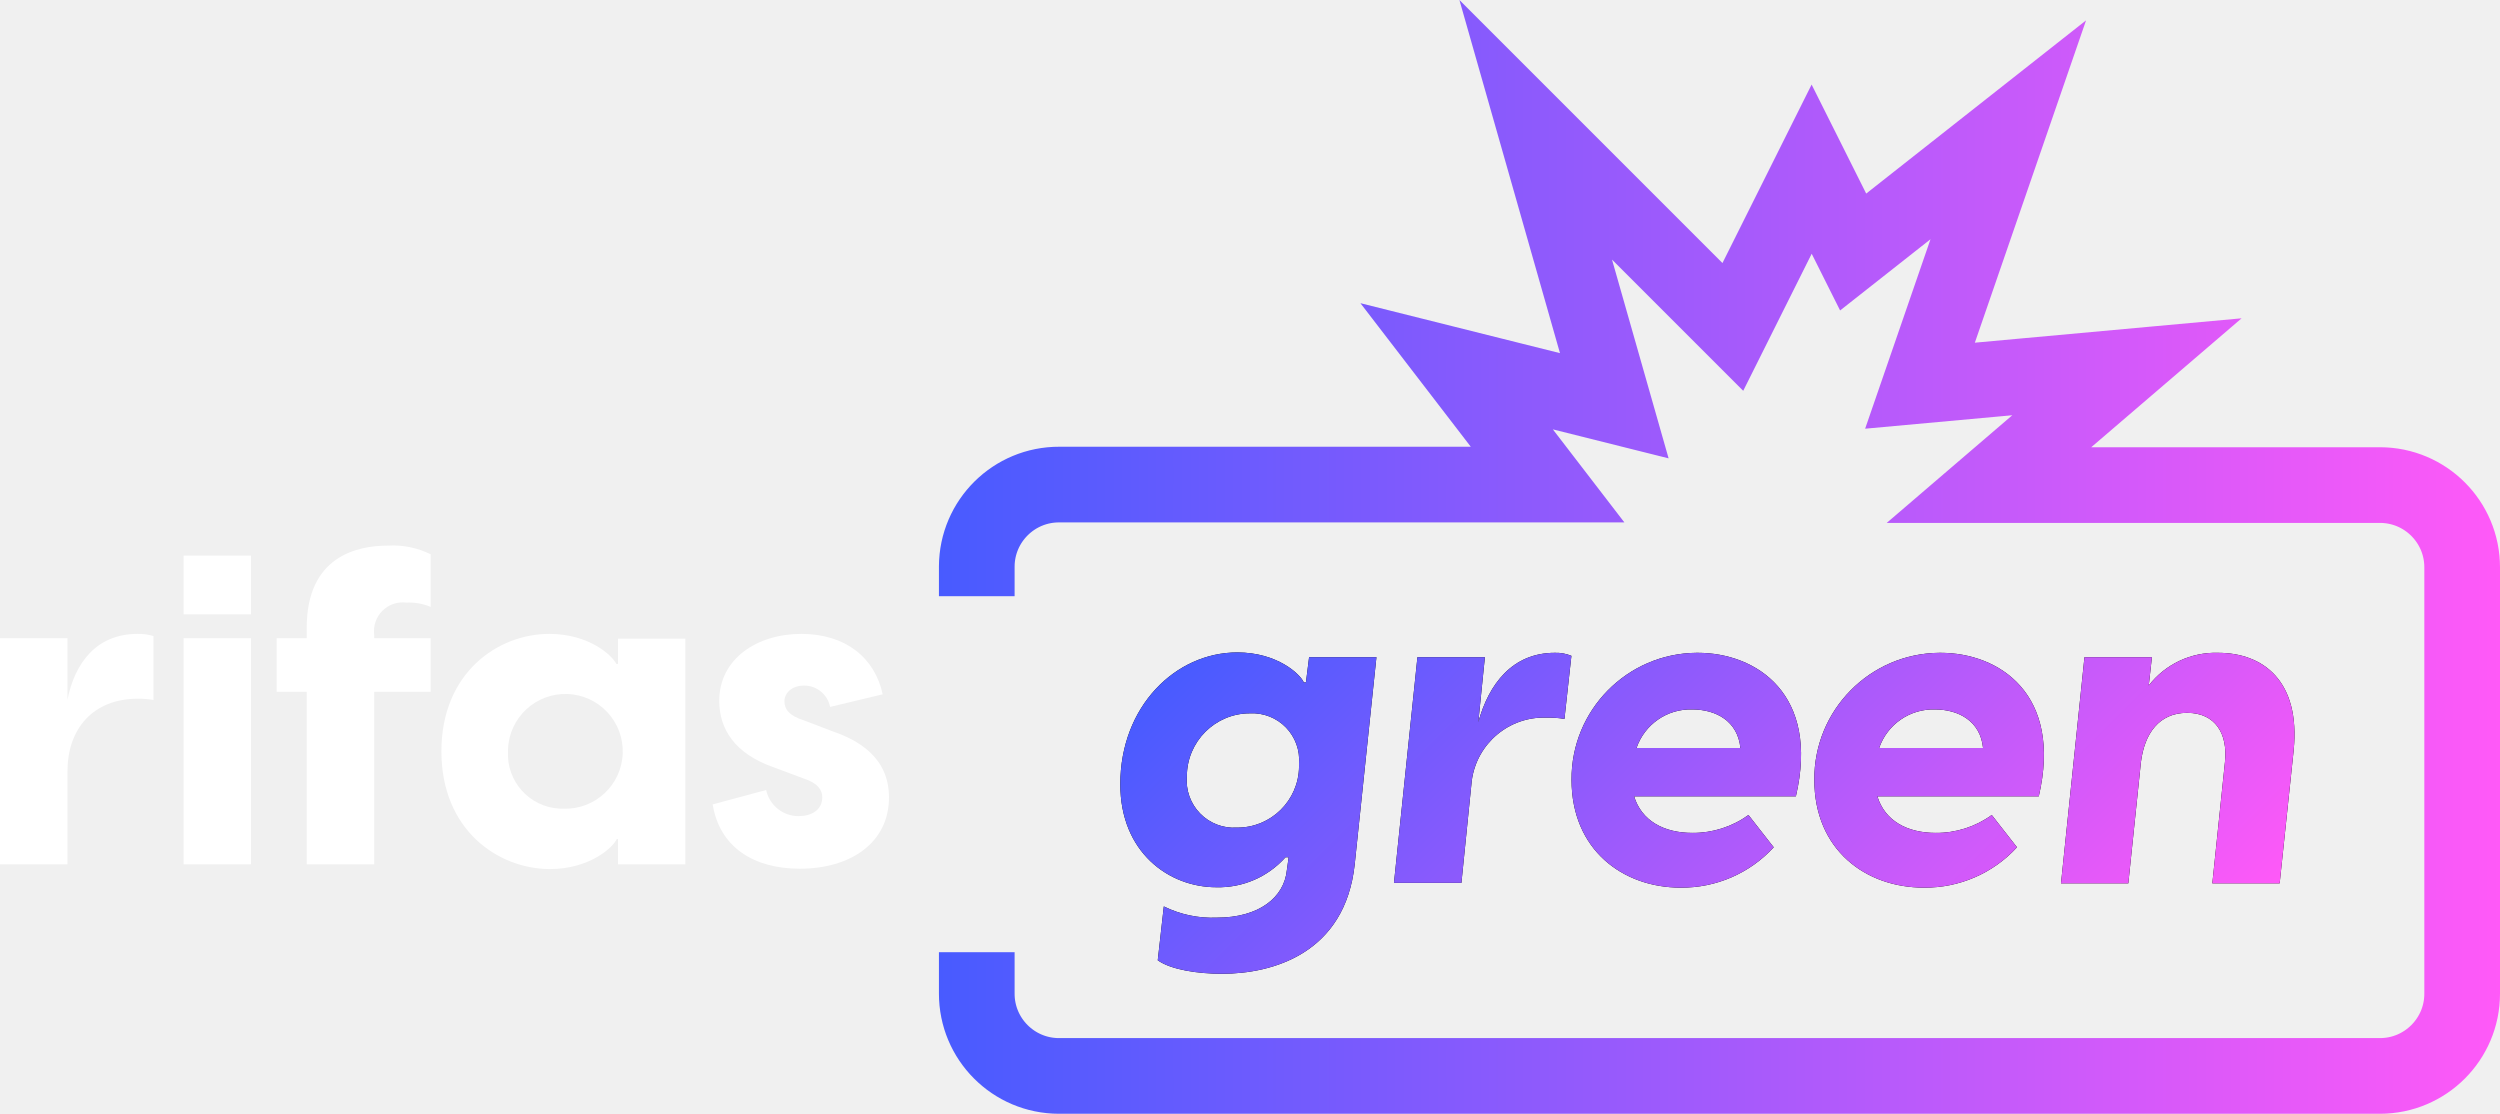
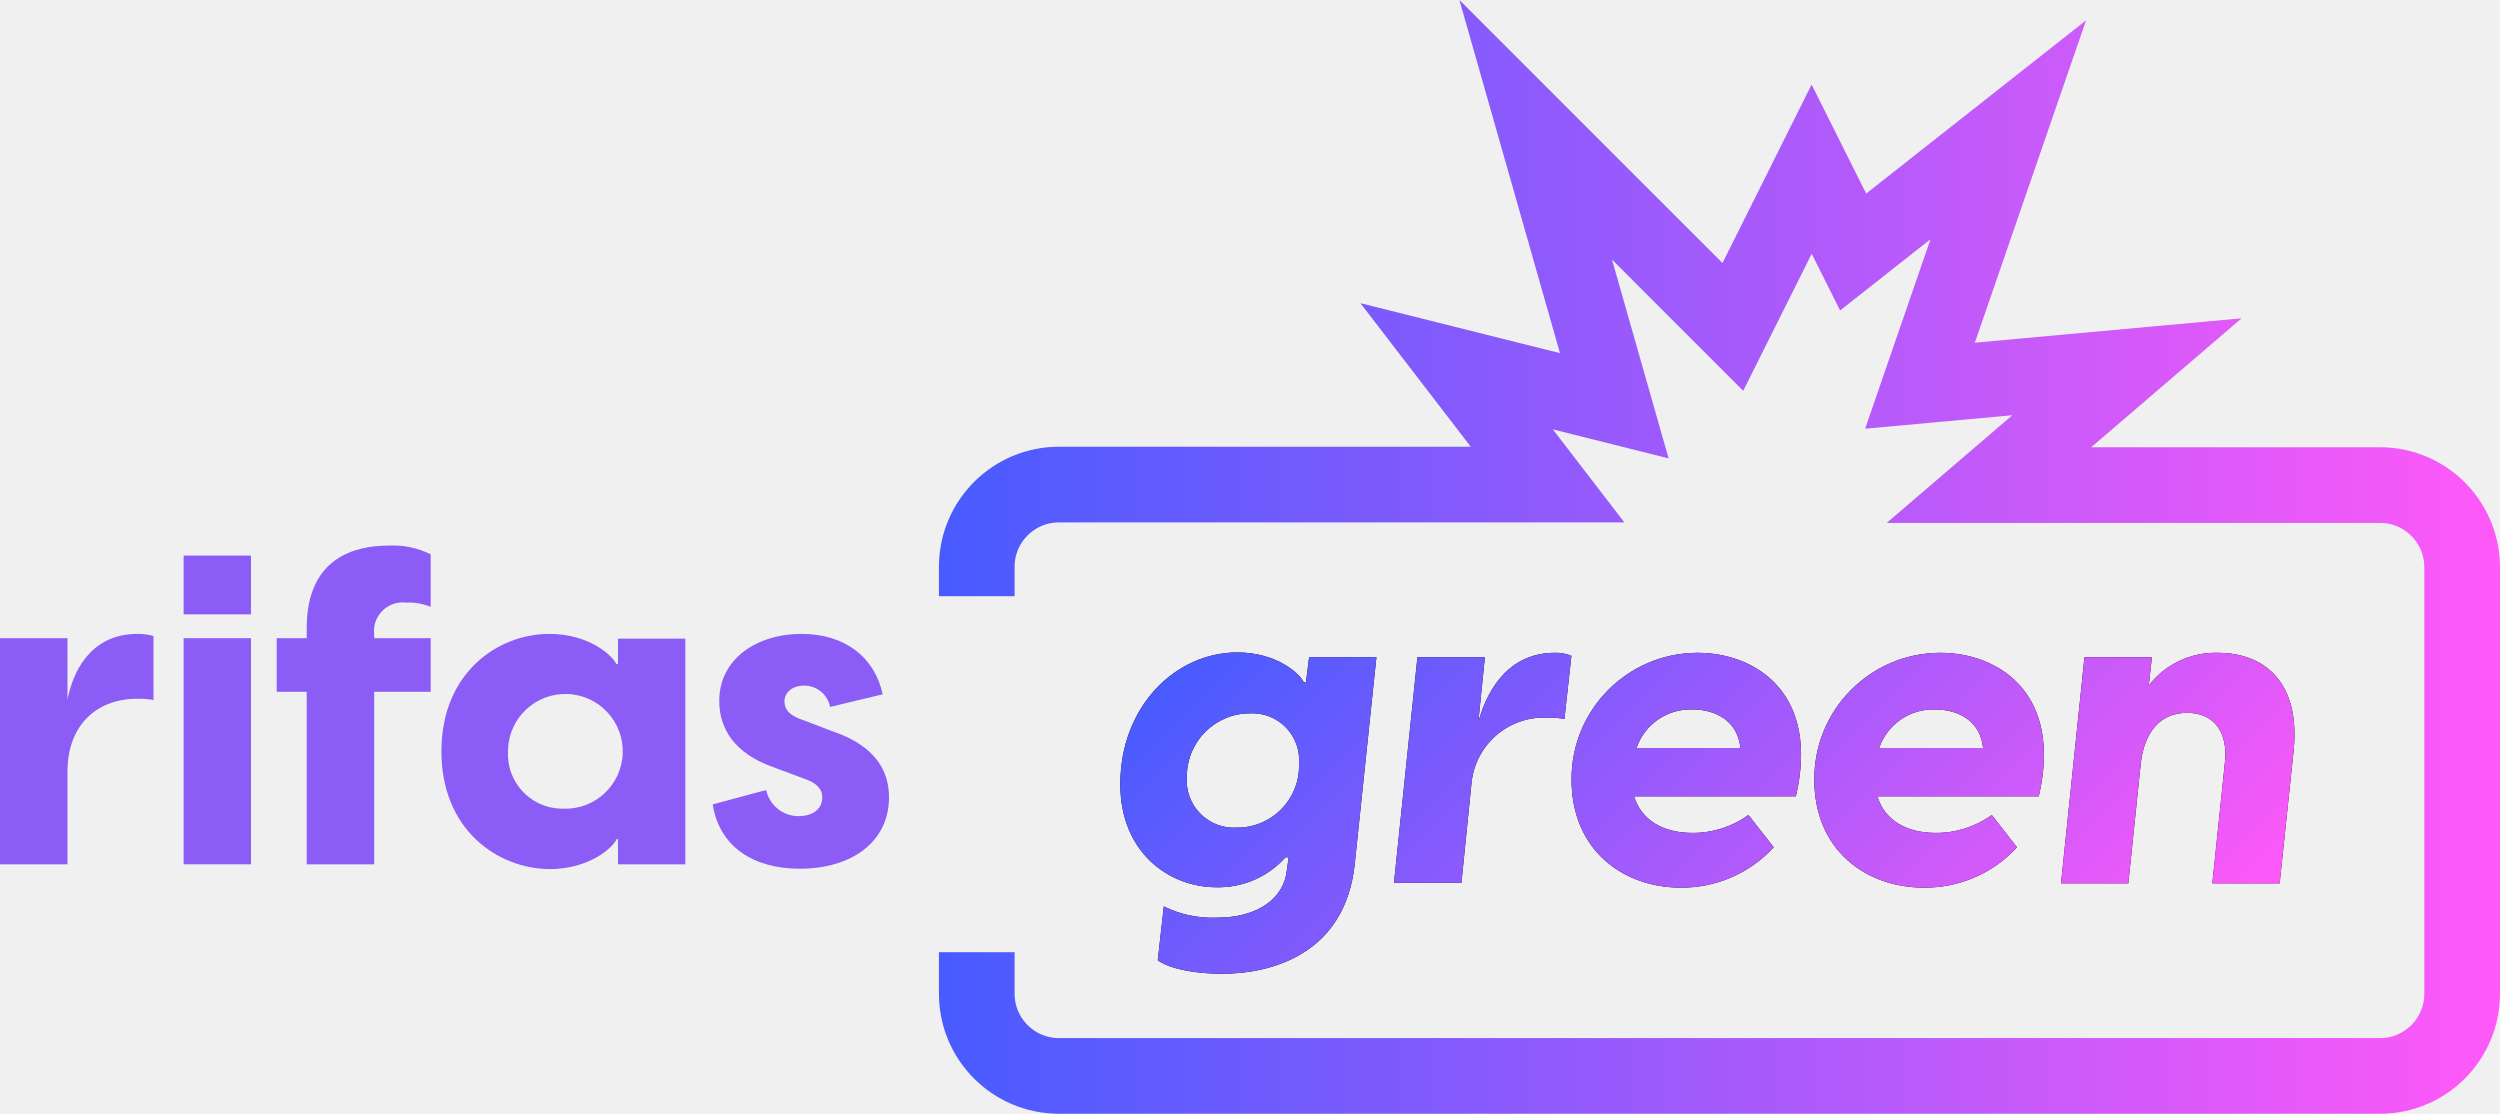
<svg xmlns="http://www.w3.org/2000/svg" xmlns:xlink="http://www.w3.org/1999/xlink" viewBox="0 0 198.23 88.313">
  <defs>
    <linearGradient id="a" x1="85.323" y1="35.002" x2="137.572" y2="-17.247" gradientTransform="matrix(1, 0, 0, -1, 6, 90)" gradientUnits="userSpaceOnUse">
      <stop offset="0" stop-color="#485bff" />
      <stop offset="1" stop-color="#ff59f8" />
    </linearGradient>
    <linearGradient id="b" x1="95.433" y1="45.112" x2="147.683" y2="-7.138" xlink:href="#a" />
    <linearGradient id="c" x1="103.548" y1="53.228" x2="155.798" y2="0.978" xlink:href="#a" />
    <linearGradient id="d" x1="113.175" y1="62.855" x2="165.425" y2="10.605" xlink:href="#a" />
    <linearGradient id="e" x1="122.211" y1="71.891" x2="174.461" y2="19.641" xlink:href="#a" />
    <linearGradient id="f" x1="74.45" y1="45.826" x2="198.23" y2="45.826" gradientTransform="matrix(1, 0, 0, -1, 0, 90)" xlink:href="#a" />
  </defs>
-   <path d="M0,50.62H5.35v4.87c.58-2.9,2.3-5.21,5.55-5.21a4.12,4.12,0,0,1,1.27.17v5.07a7.079,7.079,0,0,0-1.24-.1c-3.55,0-5.58,2.38-5.58,5.76v7.37H0Z" transform="translate(0 -0.01747)" fill="#fff" />
-   <path d="M14.56,44.07H19.9v4.66H14.56Zm0,6.55H19.9V68.55H14.56Z" transform="translate(0 -0.01747)" fill="#fff" />
-   <path d="M30.77,43.28a6.7,6.7,0,0,1,3.38.69v4.17a4.42,4.42,0,0,0-1.93-.34,2.28,2.28,0,0,0-2.55,2.55v.27h4.48v4.25H29.67V68.55H24.32V54.87H21.94V50.62h2.38V49.8C24.32,44.14,28.29,43.28,30.77,43.28Z" transform="translate(0 -0.01747)" fill="#fff" />
-   <path d="M35,59.59c0-6.24,4.49-9.31,8.55-9.31,3.18,0,5,1.72,5.32,2.38H49v-2h5.34V68.55H49v-2h-.1c-.28.65-2.14,2.38-5.32,2.38C39.47,68.9,35,65.83,35,59.59Zm9.66,4.55a4.55,4.55,0,1,0-4.377-4.717q-.003.083-.003.167a4.32,4.32,0,0,0,4.084,4.544q.138.007.276.006Z" transform="translate(0 -0.01747)" fill="#fff" />
-   <path d="M56.51,63.8l4.24-1.14a2.62,2.62,0,0,0,2.59,2.07c1,0,1.86-.49,1.86-1.49,0-.58-.34-1.13-1.52-1.51l-2.41-.9c-3-1.07-4.24-3-4.24-5.24,0-3.34,3-5.31,6.51-5.31s5.83,1.9,6.45,4.79l-4.17,1a2.09,2.09,0,0,0-2.07-1.69c-1,0-1.55.62-1.55,1.24s.35,1.14,1.55,1.52L66,58c1.93.66,4.49,2,4.49,5.24,0,3.62-3.07,5.66-7.07,5.66C59.79,68.9,57.06,67.21,56.51,63.8Z" transform="translate(0 -0.01747)" fill="#fff" />
+   <path d="M0,50.62H5.35v4.87c.58-2.9,2.3-5.21,5.55-5.21a4.12,4.12,0,0,1,1.27.17v5.07a7.079,7.079,0,0,0-1.24-.1c-3.55,0-5.58,2.38-5.58,5.76v7.37H0Z" transform="translate(0 -0.01747)" fill="#8b5cf6" />
+   <path d="M14.56,44.07H19.9v4.66H14.56Zm0,6.55H19.9V68.55H14.56Z" transform="translate(0 -0.01747)" fill="#8b5cf6" />
+   <path d="M30.77,43.28a6.7,6.7,0,0,1,3.38.69v4.17a4.42,4.42,0,0,0-1.93-.34,2.28,2.28,0,0,0-2.55,2.55v.27h4.48v4.25H29.67V68.55H24.32V54.87H21.94V50.62h2.38V49.8C24.32,44.14,28.29,43.28,30.77,43.28Z" transform="translate(0 -0.01747)" fill="#8b5cf6" />
+   <path d="M35,59.59c0-6.24,4.49-9.31,8.55-9.31,3.18,0,5,1.72,5.32,2.38H49v-2h5.34V68.55H49v-2h-.1c-.28.65-2.14,2.38-5.32,2.38C39.47,68.9,35,65.83,35,59.59Zm9.66,4.55a4.55,4.55,0,1,0-4.377-4.717q-.003.083-.003.167a4.32,4.32,0,0,0,4.084,4.544q.138.007.276.006Z" transform="translate(0 -0.01747)" fill="#8b5cf6" />
+   <path d="M56.51,63.8l4.24-1.14a2.62,2.62,0,0,0,2.59,2.07c1,0,1.86-.49,1.86-1.49,0-.58-.34-1.13-1.52-1.51l-2.41-.9c-3-1.07-4.24-3-4.24-5.24,0-3.34,3-5.31,6.51-5.31s5.83,1.9,6.45,4.79l-4.17,1a2.09,2.09,0,0,0-2.07-1.69c-1,0-1.55.62-1.55,1.24s.35,1.14,1.55,1.52L66,58c1.93.66,4.49,2,4.49,5.24,0,3.62-3.07,5.66-7.07,5.66C59.79,68.9,57.06,67.21,56.51,63.8Z" transform="translate(0 -0.01747)" fill="#8b5cf6" />
  <path d="M91.8,76.16l.48-4.27a8.7,8.7,0,0,0,4.21.89c3.31,0,5.34-1.58,5.55-3.79l.14-1h-.25a7.11,7.11,0,0,1-5.48,2.38c-3.76,0-7.62-2.76-7.62-8.17,0-6.17,4.38-10.45,9.28-10.45,3.17,0,5,1.73,5.27,2.38h.17l.25-2h5.34l-1.72,16.41c-.76,7.1-6.55,8.69-10.52,8.69C95,77.23,92.87,76.92,91.8,76.16Zm6.27-10.52a4.89,4.89,0,0,0,4.933-4.847q.001-.107-.003-.213a3.71,3.71,0,0,0-3.89-4,5,5,0,0,0-5,5,3.74,3.74,0,0,0,3.96,4.06Z" transform="translate(0 -0.01747)" />
  <path d="M112.39,52.13h5.35l-.52,5.14c.83-3,2.69-5.49,6.07-5.49a3.15,3.15,0,0,1,1.31.24l-.55,5a7.64,7.64,0,0,0-1.41-.1,5.765,5.765,0,0,0-5.94,5l-.82,8.1h-5.35Z" transform="translate(0 -0.01747)" />
  <path d="M124.61,61.85a10,10,0,0,1,9.93-10.07L134.61,51.78c4.66,0,9.69,3.28,7.79,11.38H129.57c.59,1.93,2.35,2.9,4.62,2.9a7.49,7.49,0,0,0,4.45-1.42l2,2.56a9.89,9.89,0,0,1-7.38,3.2C128.68,70.4,124.61,67.4,124.61,61.85ZM138,59.33c-.21-2.13-1.93-3.06-3.83-3.06a4.53,4.53,0,0,0-4.41,3.06Z" transform="translate(0 -0.01747)" />
  <path d="M143.86,61.85a10,10,0,0,1,9.93-10.07L153.86,51.78c4.66,0,9.69,3.28,7.8,11.38h-12.8c.59,1.93,2.35,2.9,4.62,2.9a7.47,7.47,0,0,0,4.45-1.42l2,2.56a9.89,9.89,0,0,1-7.38,3.2C147.93,70.4,143.86,67.4,143.86,61.85Zm13.38-2.52c-.21-2.13-1.93-3.06-3.83-3.06A4.54,4.54,0,0,0,149,59.33Z" transform="translate(0 -0.01747)" />
  <path d="M165.28,52.13h5.35l-.25,2.24a6.7,6.7,0,0,1,5.49-2.59c3.58,0,6.55,2.24,6,7.73l-1.11,10.55h-5.34l1-9.62c.24-2.24-.76-3.9-3-3.9s-3.38,1.66-3.66,3.9l-1,9.62h-5.34Z" transform="translate(0 -0.01747)" />
  <path d="M91.8,76.16l.48-4.27a8.7,8.7,0,0,0,4.21.89c3.31,0,5.34-1.58,5.55-3.79l.14-1h-.25a7.11,7.11,0,0,1-5.48,2.38c-3.76,0-7.62-2.76-7.62-8.17,0-6.17,4.38-10.45,9.28-10.45,3.17,0,5,1.73,5.27,2.38h.17l.25-2h5.34l-1.72,16.41c-.76,7.1-6.55,8.69-10.52,8.69C95,77.23,92.87,76.92,91.8,76.16Zm6.27-10.52a4.89,4.89,0,0,0,4.933-4.847q.001-.107-.003-.213a3.71,3.71,0,0,0-3.89-4,5,5,0,0,0-5,5,3.74,3.74,0,0,0,3.96,4.06Z" transform="translate(0 -0.01747)" fill="url(#a)" />
  <path d="M112.39,52.13h5.35l-.52,5.14c.83-3,2.69-5.49,6.07-5.49a3.15,3.15,0,0,1,1.31.24l-.55,5a7.64,7.64,0,0,0-1.41-.1,5.765,5.765,0,0,0-5.94,5l-.82,8.1h-5.35Z" transform="translate(0 -0.01747)" fill="url(#b)" />
  <path d="M124.61,61.85a10,10,0,0,1,9.93-10.07L134.61,51.78c4.66,0,9.69,3.28,7.79,11.38H129.57c.59,1.93,2.35,2.9,4.62,2.9a7.49,7.49,0,0,0,4.45-1.42l2,2.56a9.89,9.89,0,0,1-7.38,3.2C128.68,70.4,124.61,67.4,124.61,61.85ZM138,59.33c-.21-2.13-1.93-3.06-3.83-3.06a4.53,4.53,0,0,0-4.41,3.06Z" transform="translate(0 -0.01747)" fill="url(#c)" />
  <path d="M143.86,61.85a10,10,0,0,1,9.93-10.07L153.86,51.78c4.66,0,9.69,3.28,7.8,11.38h-12.8c.59,1.93,2.35,2.9,4.62,2.9a7.47,7.47,0,0,0,4.45-1.42l2,2.56a9.89,9.89,0,0,1-7.38,3.2C147.93,70.4,143.86,67.4,143.86,61.85Zm13.38-2.52c-.21-2.13-1.93-3.06-3.83-3.06A4.54,4.54,0,0,0,149,59.33Z" transform="translate(0 -0.01747)" fill="url(#d)" />
  <path d="M165.28,52.13h5.35l-.25,2.24a6.7,6.7,0,0,1,5.49-2.59c3.58,0,6.55,2.24,6,7.73l-1.11,10.55h-5.34l1-9.62c.24-2.24-.76-3.9-3-3.9s-3.38,1.66-3.66,3.9l-1,9.62h-5.34Z" transform="translate(0 -0.01747)" fill="url(#e)" />
  <path d="M77.45,75.52V78.8a6.52,6.52,0,0,0,6.51,6.53q.02,0,.04-0H188.71a6.52,6.52,0,0,0,6.52-6.52l0-.01V45a6.52,6.52,0,0,0-6.52-6.52h-31l10.94-9.38-16.41,1.5,7-20.29L146.94,20l-3.29-6.57L137.4,25.94,121.77,10.31,128,32.19l-12.5-3.13,7.21,9.38H84a6.52,6.52,0,0,0-6.55,6.49q-0.0.035 0.0.07v2.29" transform="translate(0 -0.01747)" fill="none" stroke-miterlimit="10" stroke-width="6" stroke="url(#f)" />
</svg>
